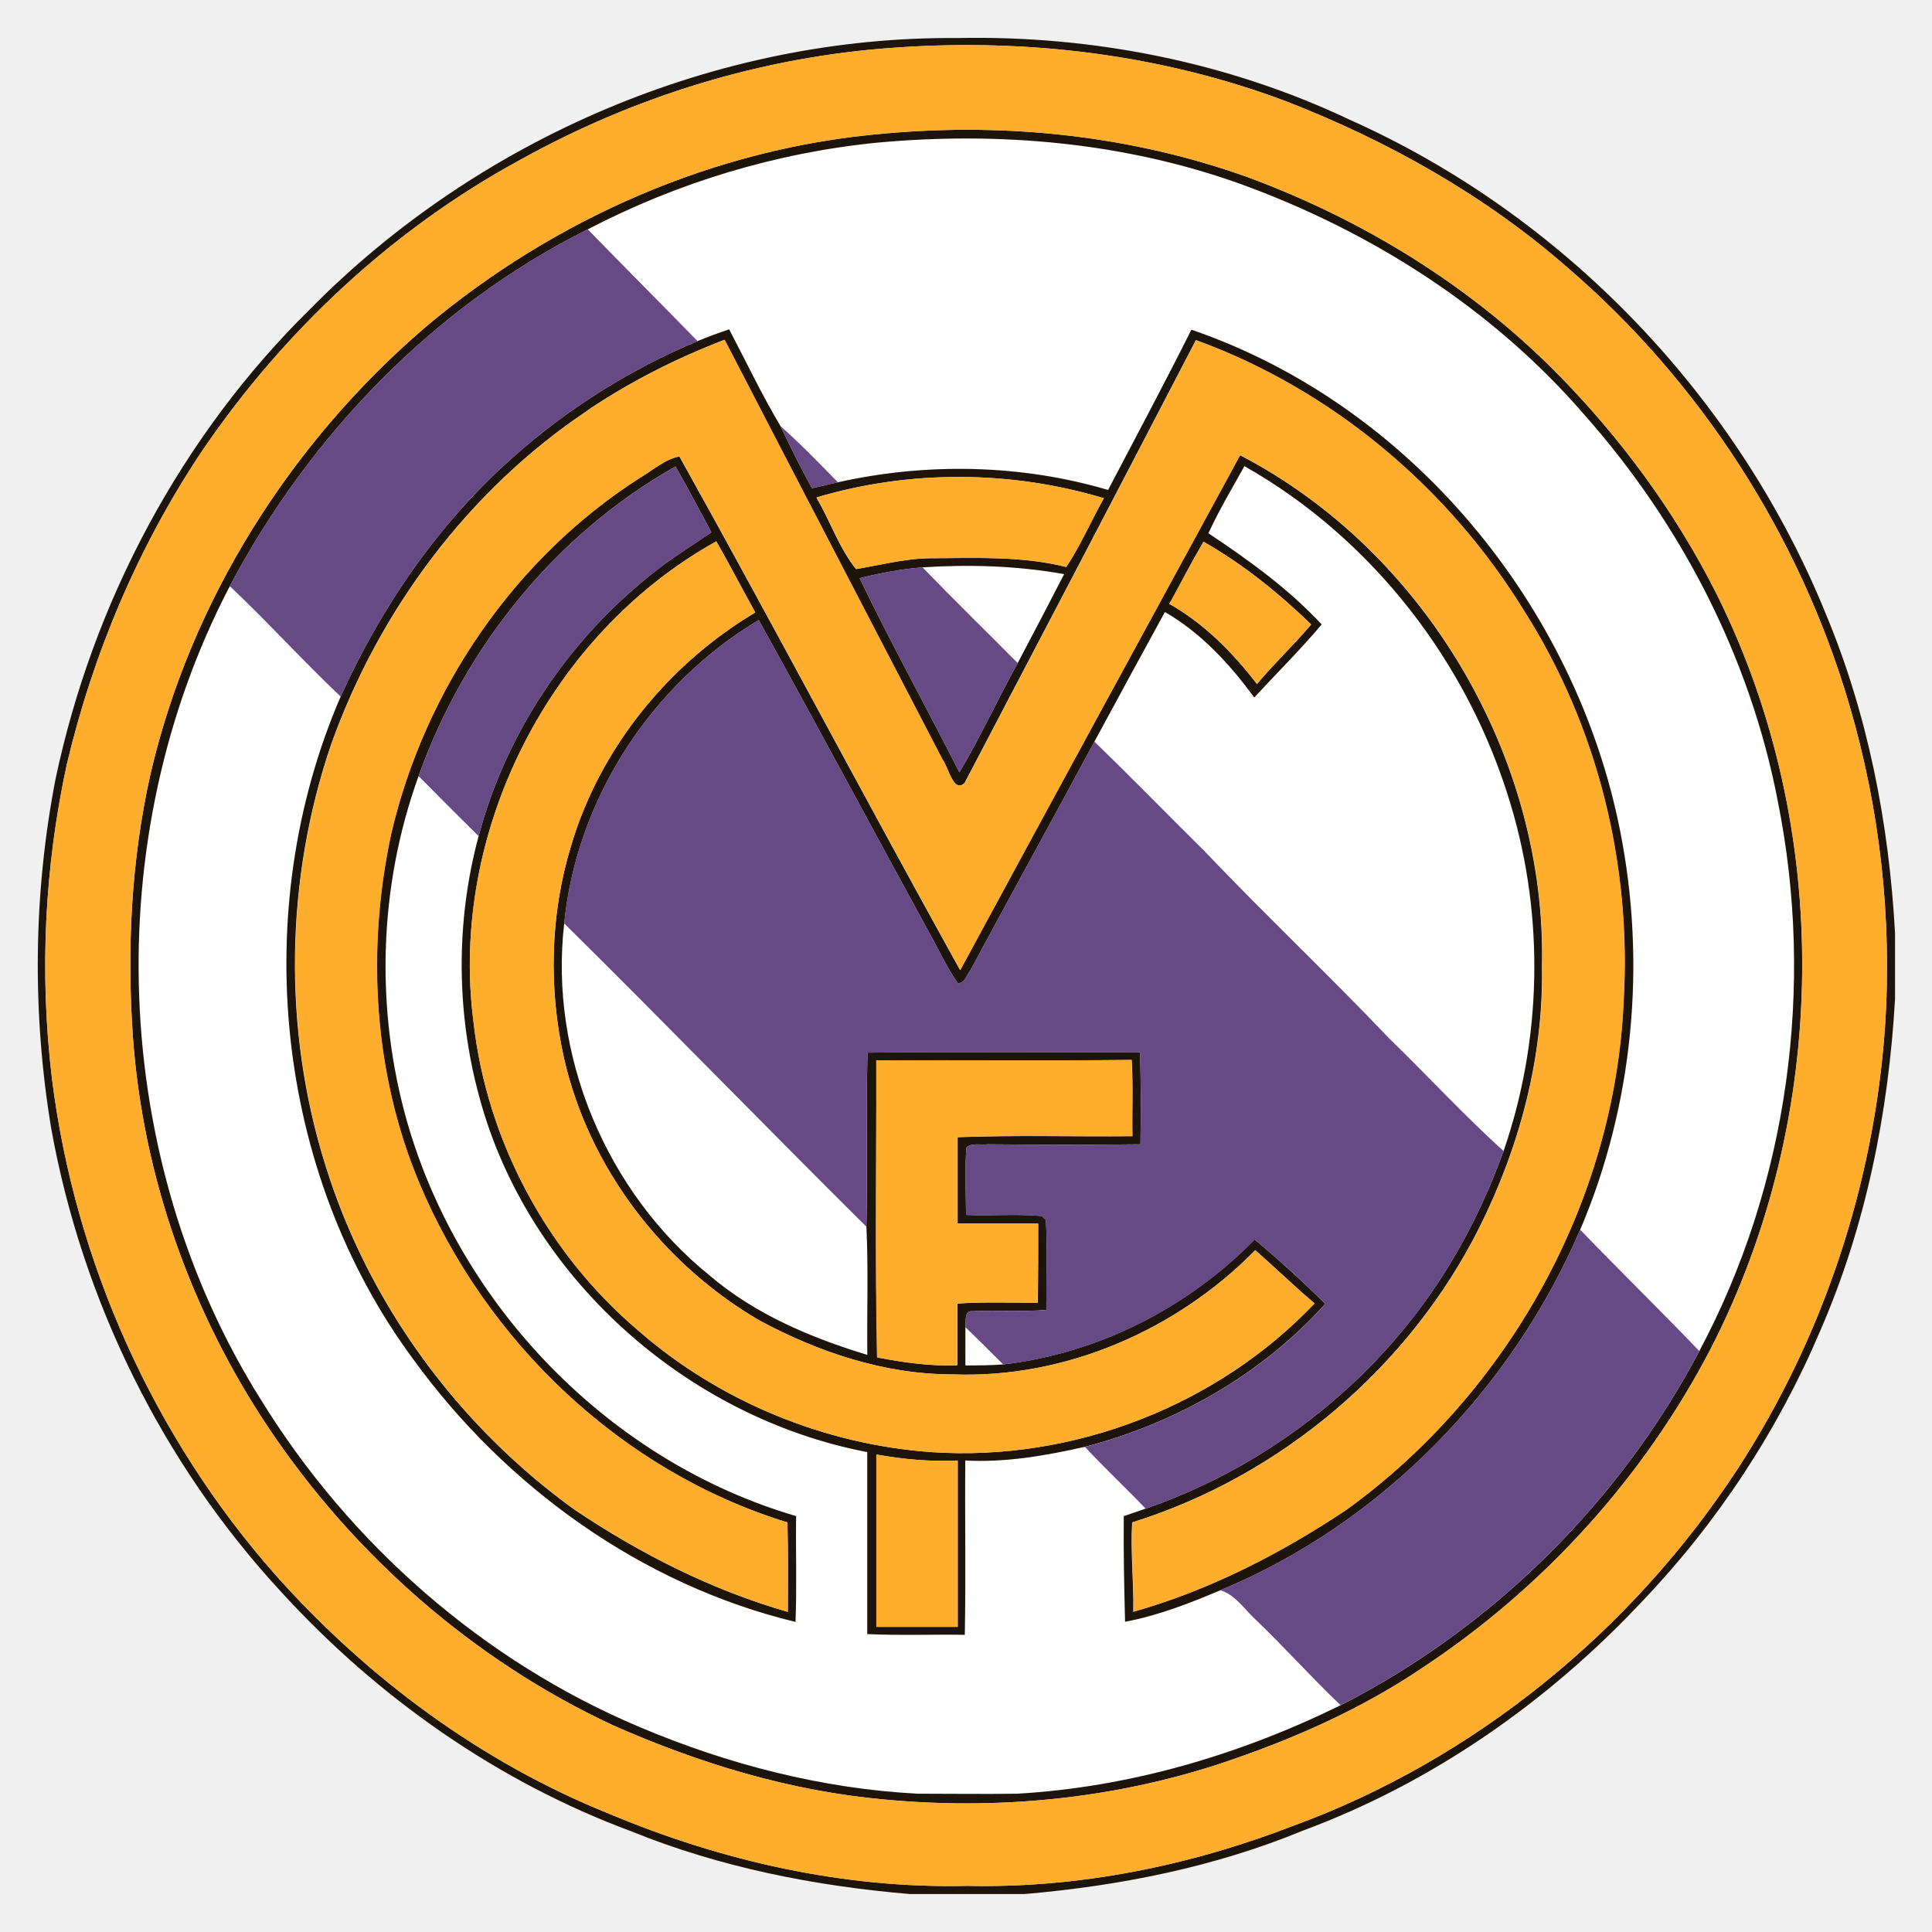
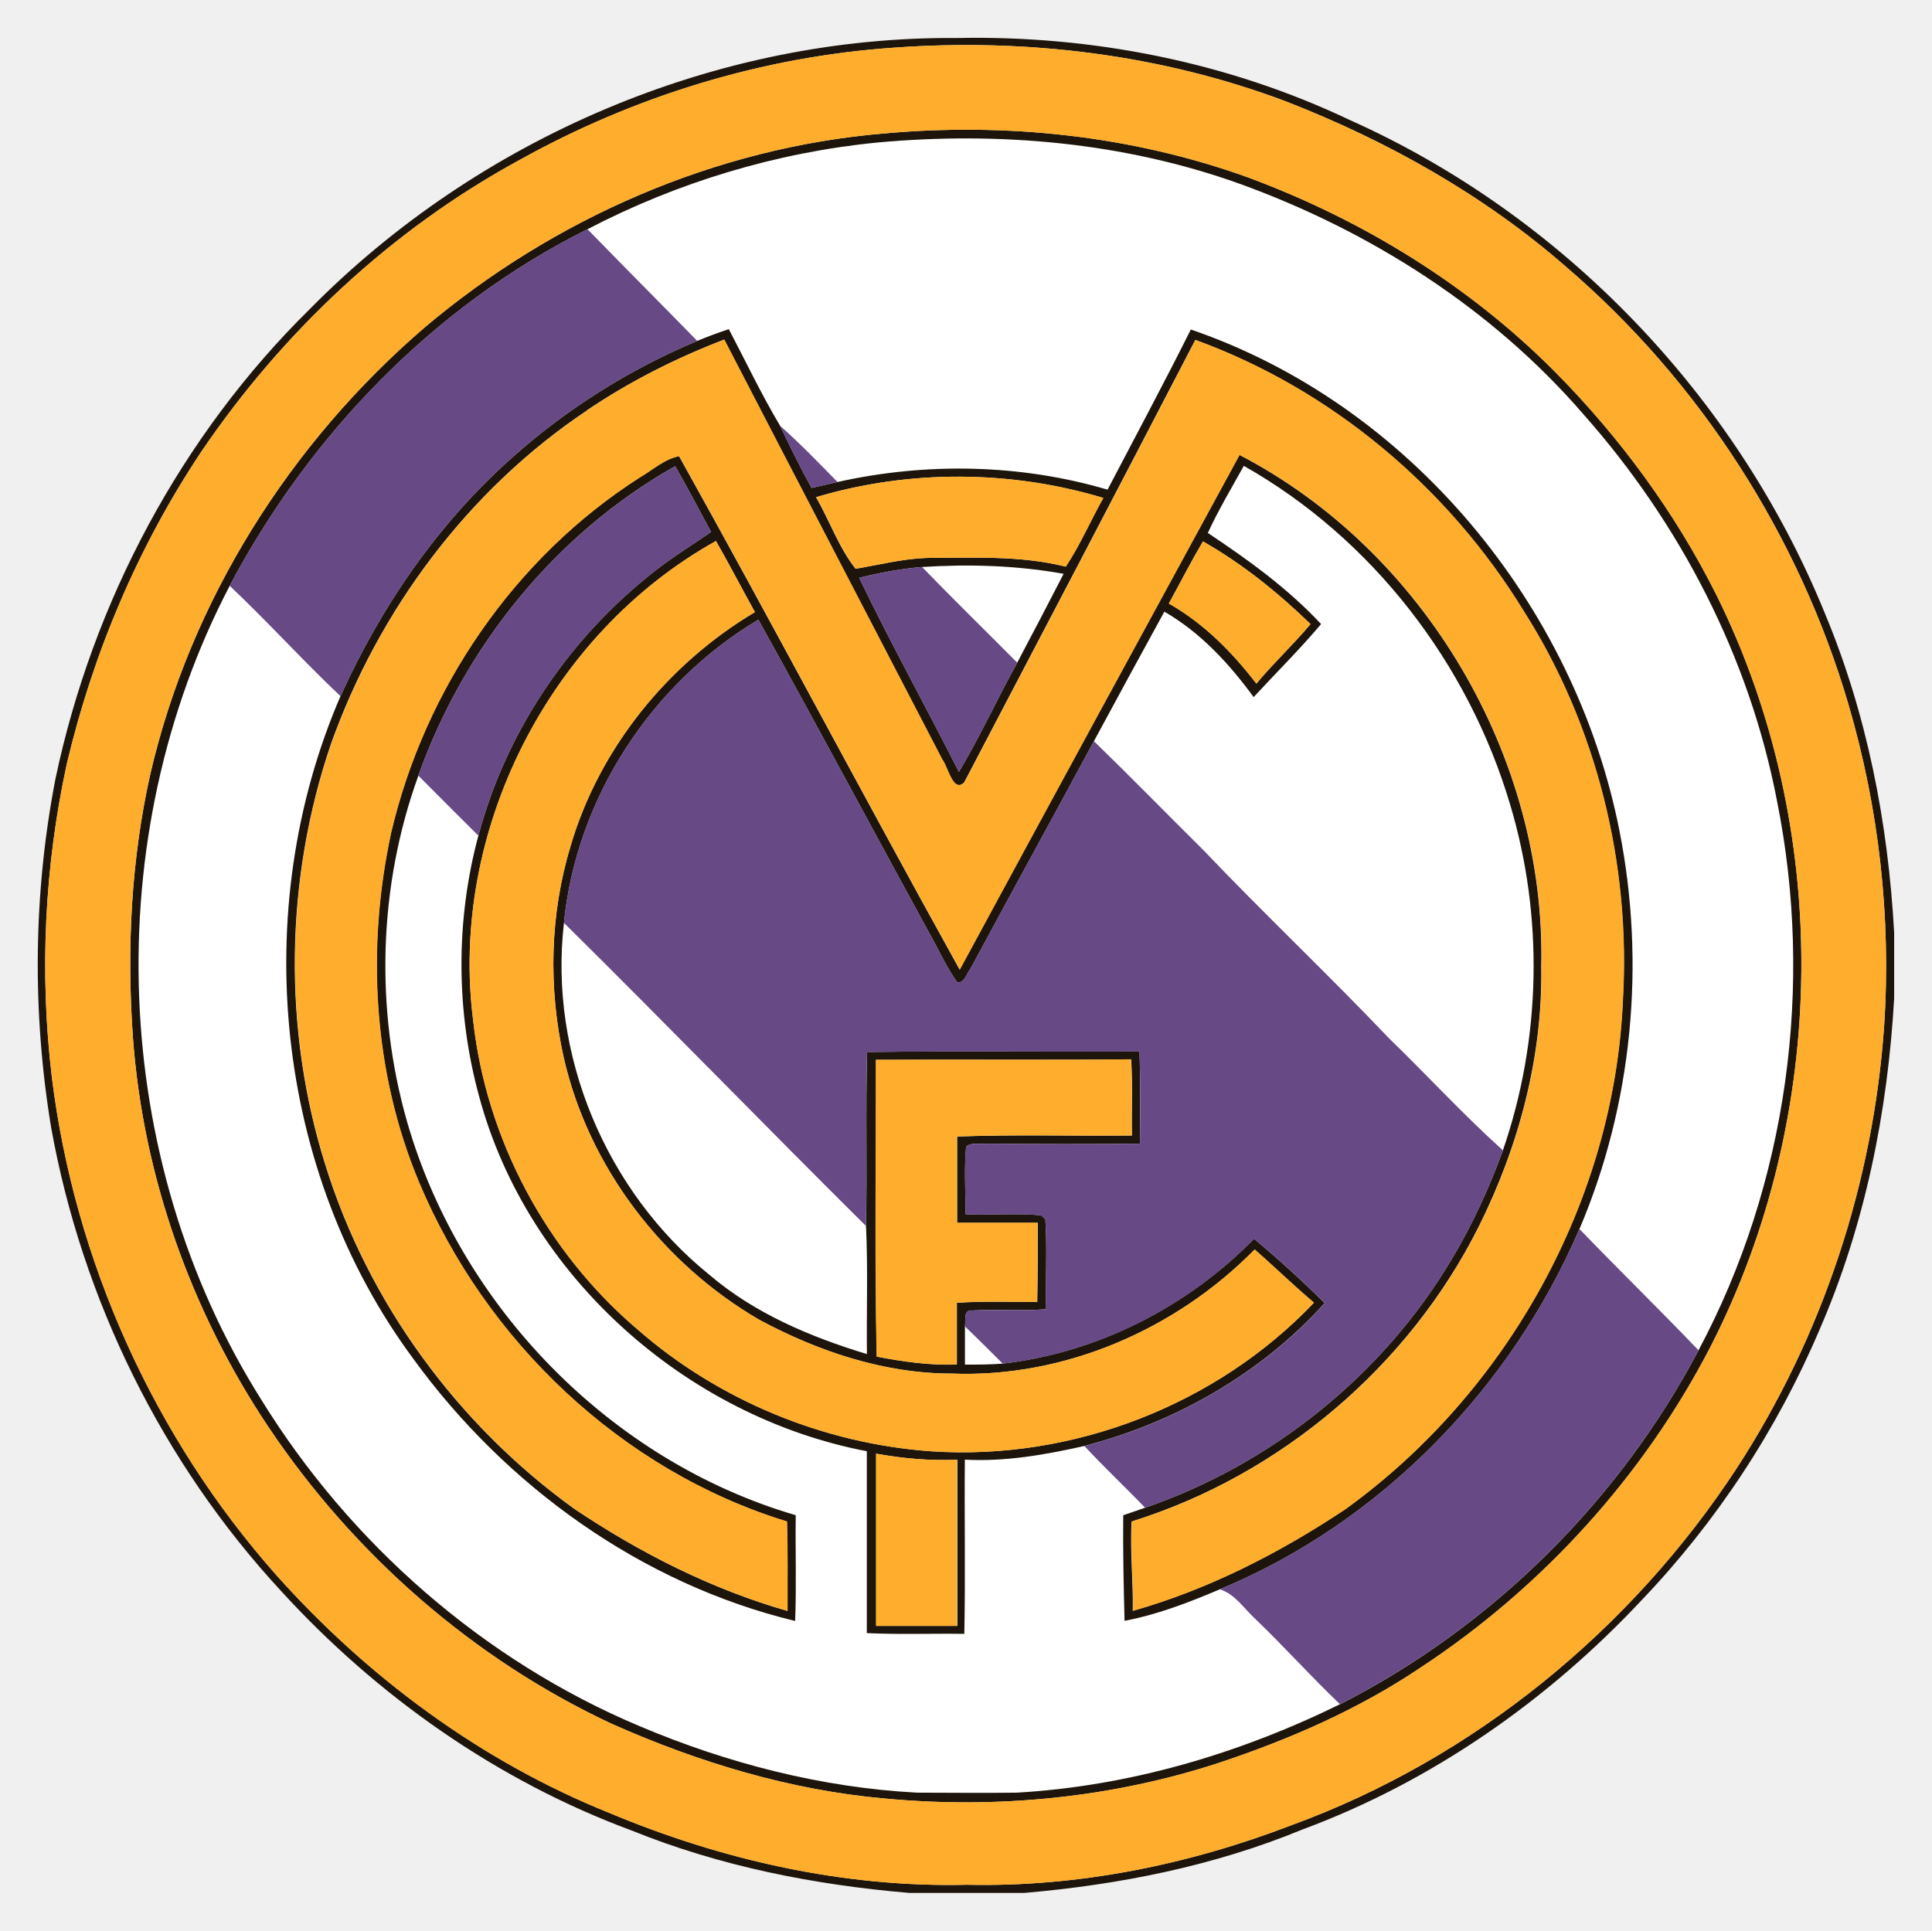
- <svg xmlns="http://www.w3.org/2000/svg" width="800px" height="800px" viewBox="0 0 800 800" version="1.1">
-   <g id="surface1">
-     <path style=" stroke:none;fill-rule:nonzero;fill:rgb(100%,100%,100%);fill-opacity:1;" d="M 363.301 59.062 C 413.793 54.406 465.559 58.938 513.504 76.117 C 567.777 95.758 618.164 127.84 656.051 171.738 C 696.023 216.848 724.703 272.223 736.121 331.566 C 751.57 408.215 740.527 490.332 703.645 559.445 C 687.402 542.496 670.602 526.109 654.32 509.199 C 676.34 457.496 681.789 399.113 670.871 344.09 C 652.461 250.785 583.914 167.523 493.32 136.523 C 482.195 158.816 470.383 180.797 458.84 202.883 C 422.664 192.215 383.691 191.504 346.957 199.707 C 339.191 191.797 331.488 183.781 323.18 176.434 C 315.438 163.453 308.945 149.758 301.93 136.379 C 297.508 137.84 293.145 139.469 288.844 141.242 C 273.73 125.773 258.453 110.473 243.383 94.965 C 280.621 75.555 321.488 63.195 363.301 59.062 Z M 363.301 59.062 " />
-     <path style=" stroke:none;fill-rule:nonzero;fill:rgb(100%,100%,100%);fill-opacity:1;" d="M 500.375 220.812 C 504.758 211.25 510.188 202.215 515.281 193.008 C 568.527 223.148 608.273 274.875 625.617 333.363 C 639.562 379.867 638.453 430.738 622.613 476.617 C 606.141 461.797 591.156 445.41 575.25 430.008 C 550.18 403.645 523.691 378.656 498.602 352.293 C 483.426 337.266 468.504 321.965 453.18 307.082 C 462.844 289.172 472.574 271.262 482.363 253.418 C 497.371 262.078 509.227 274.957 519.352 288.816 C 528.66 278.734 538.43 269.07 547.277 258.57 C 533.523 243.773 517.098 231.957 500.375 220.812 Z M 500.375 220.812 " />
-     <path style=" stroke:none;fill-rule:nonzero;fill:rgb(100%,100%,100%);fill-opacity:1;" d="M 381.98 234.922 C 401.539 233.672 421.285 234.254 440.637 237.742 C 434.289 250.055 427.902 262.328 421.41 274.562 C 408.281 261.328 394.945 248.324 381.98 234.922 Z M 381.98 234.922 " />
-     <path style=" stroke:none;fill-rule:nonzero;fill:rgb(100%,100%,100%);fill-opacity:1;" d="M 95.156 242.707 C 110.855 257.527 125.363 273.582 141.059 288.441 C 102.84 376.883 113.695 485.383 171.285 563.074 C 209.547 615.738 265.777 656.277 329.402 671.617 C 329.984 657.027 329.609 642.418 329.652 627.805 C 252.961 605.367 190.738 541.449 168.676 464.906 C 155.293 418.129 156.734 367.137 173.328 321.359 C 181.574 329.688 189.859 337.977 198.191 346.242 C 188.691 381.453 188.879 419.258 198.523 454.406 C 218.5 528.531 284.105 586.934 359.105 601.297 C 359.312 626.406 359.105 651.516 359.105 676.648 C 372.547 677.297 386.031 676.855 399.496 676.961 C 399.973 652.895 399.496 628.828 399.703 604.781 C 416.422 605.68 432.953 602.777 449.195 599.125 C 457.312 607.891 466.059 616.051 474.324 624.695 C 471.301 625.738 468.293 626.762 465.266 627.805 C 465.059 642.375 465.477 656.945 465.809 671.535 C 479.48 668.969 492.508 663.895 505.262 658.488 C 511.691 660.449 515.383 666.629 520.164 670.93 C 532.082 682.367 543.082 694.684 555.043 706.082 C 513.316 726.559 467.793 740.02 421.246 742.691 C 407.426 742.922 393.609 742.902 379.789 742.691 C 340.254 740.605 301.391 730.566 264.984 715.18 C 200.258 687.984 144.922 639.453 108.098 579.691 C 45.312 479.914 40.637 347.055 95.156 242.707 Z M 95.156 242.707 " />
-     <path style=" stroke:none;fill-rule:nonzero;fill:rgb(100%,100%,100%);fill-opacity:1;" d="M 233.633 382.332 C 275.672 423.871 316.812 466.305 358.77 507.926 C 359.605 525.609 358.98 543.328 359.145 561.031 C 335.703 553.914 312.598 544.184 293.789 528.113 C 251.105 493.586 227.266 437.043 233.633 382.332 Z M 233.633 382.332 " />
-     <path style=" stroke:none;fill-rule:nonzero;fill:rgb(100%,100%,100%);fill-opacity:1;" d="M 399.723 549.527 C 405.027 554.602 410.223 559.82 415.422 564.996 C 410.223 565.434 405.004 565.414 399.809 565.414 C 399.809 560.113 399.598 554.809 399.809 549.527 Z M 399.723 549.527 " />
-     <path style=" stroke:none;fill-rule:nonzero;fill:rgb(11.373%,8.235%,4.314%);fill-opacity:1;" d="M 128.391 128.008 C 198.148 57.207 296.816 14.895 396.445 15.75 C 452.18 14.582 508.496 25.664 558.926 49.605 C 647.43 89.121 719.258 164.059 755.828 253.707 C 773.445 295.727 782.211 341.023 784.695 386.383 L 784.695 413.664 C 782.023 460.648 772.629 507.574 753.801 550.863 C 736.227 592.277 711.117 630.52 680.035 663.039 C 641.125 704.598 593.098 738.164 539.578 757.992 C 502.945 773.105 463.723 780.891 424.375 784.273 L 376.637 784.273 C 337.355 780.953 298.238 773.23 261.605 758.391 C 206.102 737.852 156.297 702.824 116.469 659.219 C 67.23 606.012 34 538.445 21.184 467.141 C 13.293 419.359 13.773 370.121 23 322.57 C 38.445 249.41 74.996 180.527 128.391 128.008 M 370.27 19.758 C 315.832 23.473 262.543 39.879 214.93 66.453 C 162.078 95.238 117.012 137.547 83.301 187.289 C 57.168 226.531 38.527 270.656 27.672 316.496 C 18.426 359.078 16.297 403.164 21.496 446.414 C 30.887 522.395 63.785 595.449 114.613 652.75 C 152.477 695.078 199.441 729.812 252.273 751.062 C 299.031 770.684 349.691 782.121 400.559 780.891 C 446.5 781.934 492.383 772.625 535.172 756.156 C 610.484 728.625 675.652 675.293 719.465 608.328 C 754.973 553.766 776.031 490.039 780.543 425.121 C 783.527 380.266 778.41 334.926 765.742 291.805 C 745.18 221.75 704.102 157.941 648.66 110.453 C 614.66 80.77 574.75 58.395 532.812 42.051 C 481.152 22.555 425.211 15.77 370.27 19.758 Z M 370.27 19.758 " />
-     <path style=" stroke:none;fill-rule:nonzero;fill:rgb(11.373%,8.235%,4.314%);fill-opacity:1;" d="M 366.391 55.285 C 417.027 50.691 468.855 56.184 516.805 73.426 C 564.332 91 608.605 118.156 644.383 154.227 C 671.121 181.277 693.938 212.297 710.992 246.34 C 759.062 343.004 757.746 462.172 708.547 558.129 C 680.848 611.629 639.02 657.633 588.754 690.758 C 562.957 708.168 534.234 720.672 504.801 730.441 C 460.34 744.969 412.895 749.539 366.41 745.156 C 327.336 741.711 289.367 730.168 253.609 714.305 C 196.02 687.461 146.547 643.961 111.23 591.277 C 79.129 543.328 59.191 487.137 55.039 429.504 C 52.492 393.227 54.289 356.488 62.219 320.922 C 78.812 248.992 120.082 183.637 175.918 135.668 C 229.332 90.539 296.484 61.086 366.391 55.285 M 363.301 59.062 C 321.488 63.195 280.621 75.555 243.383 94.965 C 179.758 126.754 128.305 180.086 95.156 242.707 C 40.637 347.055 45.312 479.914 108.098 579.691 C 144.922 639.453 200.258 687.984 265.047 715.223 C 301.453 730.605 340.316 740.648 379.852 742.734 C 393.672 742.734 407.488 742.941 421.309 742.734 C 467.855 740.062 513.379 726.598 555.105 706.121 C 618.145 673.996 670.602 622 703.645 559.484 C 740.527 490.375 751.57 408.258 736.121 331.609 C 724.703 272.223 696.023 216.848 656.051 171.738 C 618.164 127.84 567.777 95.758 513.504 76.117 C 465.559 58.938 413.793 54.406 363.301 59.062 Z M 363.301 59.062 " />
-     <path style=" stroke:none;fill-rule:nonzero;fill:rgb(11.373%,8.235%,4.314%);fill-opacity:1;" d="M 288.844 141.242 C 293.145 139.469 297.508 137.84 301.93 136.379 C 308.945 149.758 315.438 163.453 323.18 176.434 C 327.312 185.117 331.57 193.762 336.227 202.172 C 339.797 201.359 343.367 200.523 346.957 199.707 C 383.691 191.504 422.664 192.215 458.84 202.883 C 470.383 180.797 482.195 158.816 493.32 136.523 C 583.914 167.523 652.461 250.785 670.871 344.09 C 681.789 399.113 676.34 457.496 654.32 509.199 C 625.973 575.246 571.973 630.871 505.324 658.488 C 492.57 663.895 479.543 668.969 465.871 671.535 C 465.496 656.945 465.184 642.375 465.328 627.805 C 468.355 626.762 471.363 625.738 474.391 624.695 C 526.988 606.535 572.973 569.609 601.402 521.703 C 609.941 507.426 616.934 492.25 622.613 476.617 C 638.453 430.738 639.562 379.867 625.617 333.363 C 608.273 274.875 568.527 223.148 515.281 193.008 C 510.188 202.215 504.758 211.25 500.375 220.812 C 517.098 231.957 533.523 243.773 547.277 258.57 C 538.43 269.07 528.66 278.734 519.352 288.816 C 509.227 274.957 497.371 262.078 482.363 253.418 C 472.574 271.262 462.844 289.172 453.18 307.082 C 436.211 338.664 418.863 370.035 401.914 401.617 C 400.352 403.496 399.621 407.172 396.633 407.109 C 392 400.68 388.828 393.375 384.926 386.508 C 361.297 343.277 338.062 299.84 314.184 256.758 C 269.785 283.203 238.77 330.793 233.633 382.332 C 227.266 437.043 251.105 493.586 293.789 528.113 C 312.598 544.184 335.703 553.914 359.145 561.031 C 358.938 543.328 359.605 525.609 358.77 507.926 C 359.293 483.922 358.562 459.875 359.23 435.871 C 396.824 435.391 434.438 435.871 472.051 435.664 C 472.488 448.395 472.344 461.129 472.258 473.84 C 451.137 474.09 430.031 474.051 408.93 473.84 C 406.109 474.238 402.582 473.109 400.227 475.074 C 399.391 484.363 400.016 493.734 400.016 503.062 C 410.453 503.523 420.93 502.562 431.348 503.523 C 431.766 503.941 432.641 504.777 433.059 505.172 C 433.875 517.57 433.059 530.012 433.395 542.41 C 423.207 543.266 412.98 542.41 402.812 542.953 C 398.953 542.535 400.184 547.148 399.746 549.508 C 399.746 554.789 399.746 560.09 399.746 565.395 C 404.941 565.395 410.16 565.395 415.359 564.977 C 454.766 560.383 491.84 541.535 519.539 513.23 C 529.641 521.727 539.43 530.598 548.781 539.906 C 522.441 569.086 487.102 589.273 449.195 599.102 C 432.953 602.758 416.422 605.656 399.703 604.762 C 399.496 628.805 399.973 652.875 399.496 676.941 C 386.031 676.73 372.547 677.273 359.105 676.629 C 359.105 651.496 359.105 626.387 359.105 601.273 C 284.105 586.914 218.5 528.508 198.523 454.387 C 188.879 419.234 188.691 381.434 198.191 346.219 C 210.086 301.238 238.141 261.016 275.465 233.398 C 281.703 228.871 288.238 224.801 294.562 220.414 C 289.699 211.273 284.836 202.152 279.723 193.156 C 230.148 221.125 192.387 267.902 173.328 321.34 C 156.734 367.113 155.293 418.109 168.676 464.887 C 190.738 541.43 252.961 605.344 329.652 627.785 C 329.441 642.395 329.984 657.008 329.402 671.598 C 265.777 656.254 209.547 615.719 171.285 563.055 C 113.695 485.383 102.84 376.883 141.059 288.441 C 157.777 251.414 181.324 217.098 211.738 189.961 C 234.469 169.547 260.684 153.055 288.844 141.242 M 243.191 170.047 C 193.996 202.922 156.922 252.707 137.094 308.273 C 118.055 364.172 117.055 426.188 134.754 482.566 C 152.477 539.656 189.508 590.273 237.953 625.176 C 265.133 643.398 294.648 658.406 326.188 667.445 C 326.188 655.086 326.438 642.73 325.977 630.395 C 257.449 609.375 201.07 555.562 173.539 489.809 C 154.523 444.41 151.621 393.02 161.953 345.137 C 175.898 285.395 213.094 230.977 264.945 197.852 C 270.266 194.762 275.172 190.168 281.309 189 C 320.633 259.555 358.352 331.066 397.555 401.723 C 436.043 330.566 474.766 259.531 513.465 188.48 C 590.152 228.328 640.457 313.949 638.496 400.324 C 639.121 437.711 629.27 474.801 612.633 508.137 C 583.684 565.977 530.559 611.125 468.793 630.395 C 468.062 642.73 469.523 655.066 469.254 667.402 C 500.711 658.488 530.059 643.418 557.215 625.363 C 624.344 576.977 668.617 497.594 672.25 414.688 C 675.59 358.266 661.52 300.777 631.086 253.02 C 599.816 202.027 551.516 161.344 495.18 140.844 C 463.41 202.027 431.453 263.121 399.434 324.156 C 394.758 328.75 392.711 317.707 390.289 314.617 C 360.23 256.633 329.984 198.727 299.988 140.699 C 280.035 148.359 260.809 158.066 243.09 170.047 M 338.043 205.992 C 343.68 215.719 347.5 226.93 354.43 235.652 C 364.176 234.004 373.863 231.52 383.797 231.164 C 403.062 231.164 422.602 230.039 441.473 234.777 C 447.461 225.738 451.719 215.738 457.023 206.305 C 418.594 194.719 376.535 194.512 338.043 205.992 M 196.062 423.16 C 201.57 472.297 226.535 518.906 264.215 550.887 C 297.84 580.297 341.488 598.227 386.012 601.316 C 444.395 605.176 503.988 582.152 544.336 539.719 C 535.926 532.621 528.055 524.918 519.77 517.695 C 487.227 550.801 441.031 570.926 394.379 569.109 C 366.305 569.109 338.941 559.945 314.434 546.754 C 274.359 523.375 243.758 483.422 233.488 437.961 C 227.102 409.238 227.809 378.762 236.367 350.543 C 248.246 310.066 276.652 275.082 312.742 253.605 C 307.316 243.816 302.16 233.879 296.609 224.152 C 227.539 262.578 185.895 344.695 196.062 423.16 M 484.219 250.055 C 498.664 258.258 510.438 270.156 520.477 283.246 C 527.594 274.688 535.777 267.09 542.918 258.57 C 529.41 245.504 514.715 233.629 498.352 224.32 C 493.383 232.75 488.918 241.477 484.219 250.055 M 355.953 239.43 C 369.039 266.547 383.652 292.949 397.262 319.816 C 406.008 305.121 413.125 289.508 421.41 274.562 C 427.902 262.328 434.289 250.055 440.637 237.742 C 421.285 234.254 401.539 233.672 381.98 234.922 C 373.195 235.652 364.512 237.281 355.953 239.43 M 362.926 439.086 C 362.926 480.082 362.383 521.098 363.238 562.094 C 374.195 564.184 385.258 565.809 396.426 565.328 C 396.426 556.812 396.426 548.297 396.426 539.781 C 407.512 539.051 418.613 539.445 429.719 539.469 C 429.93 528.531 429.93 517.594 429.93 506.656 C 418.781 506.656 407.656 506.656 396.531 506.656 C 396.531 494.734 396.531 482.816 396.531 470.898 C 420.641 470 444.812 470.688 468.941 470.48 C 468.73 459.961 469.273 449.441 468.629 438.918 C 433.434 439.254 398.223 438.918 363.027 439.129 M 363.027 602.316 C 363.027 626.094 363.027 649.891 363.027 673.664 C 374.215 673.664 385.406 673.664 396.613 673.664 C 396.613 650.703 396.613 627.742 396.613 604.781 C 385.344 605.305 374.133 604.301 363.051 602.297 Z M 363.027 602.316 " />
-     <path style=" stroke:none;fill-rule:nonzero;fill:rgb(100%,67.843%,17.255%);fill-opacity:1;" d="M 370.27 19.758 C 425.211 15.77 481.152 22.555 532.812 42.051 C 574.75 58.395 614.66 80.77 648.66 110.453 C 704.102 157.941 745.18 221.75 765.742 291.805 C 778.41 334.926 783.527 380.266 780.543 425.121 C 776.031 490.039 754.973 553.766 719.465 608.328 C 675.652 675.293 610.484 728.625 535.172 756.156 C 492.383 772.625 446.5 781.934 400.559 780.891 C 349.691 782.121 299.031 770.684 252.273 751.062 C 199.441 729.812 152.477 695.078 114.613 652.75 C 63.785 595.449 30.887 522.395 21.496 446.414 C 16.297 403.164 18.426 359.078 27.672 316.496 C 38.527 270.656 57.168 226.531 83.301 187.289 C 117.012 137.547 162.078 95.238 214.93 66.453 C 262.543 39.879 315.832 23.473 370.27 19.758 M 366.391 55.285 C 296.484 61.086 229.332 90.539 175.918 135.668 C 120.082 183.637 78.812 248.992 62.219 320.922 C 54.289 356.488 52.492 393.227 55.039 429.504 C 59.191 487.137 79.129 543.328 111.23 591.277 C 146.547 643.961 196.02 687.461 253.609 714.305 C 289.367 730.168 327.336 741.711 366.41 745.156 C 412.895 749.539 460.34 744.945 504.801 730.441 C 534.234 720.672 562.957 708.168 588.754 690.758 C 639.02 657.633 680.848 611.629 708.547 558.129 C 757.746 462.172 759.062 343.004 710.992 246.34 C 693.938 212.297 671.121 181.277 644.383 154.227 C 608.605 118.156 564.332 91 516.805 73.426 C 468.855 56.184 417.027 50.691 366.391 55.285 Z M 366.391 55.285 " />
-     <path style=" stroke:none;fill-rule:nonzero;fill:rgb(100%,67.843%,17.255%);fill-opacity:1;" d="M 243.191 170.047 C 260.914 158.066 280.141 148.359 300.094 140.699 C 330.09 198.727 360.336 256.633 390.395 314.617 C 392.816 317.707 394.859 328.75 399.535 324.156 C 431.555 263.121 463.512 202.027 495.281 140.844 C 551.621 161.344 599.922 202.027 631.191 253.02 C 661.625 300.777 675.691 358.266 672.352 414.688 C 668.723 497.594 624.449 576.977 557.32 625.363 C 530.164 643.418 500.816 658.488 469.359 667.402 C 469.629 655.066 468.168 642.73 468.898 630.395 C 530.664 611.125 583.785 565.977 612.738 508.137 C 629.375 474.801 639.227 437.711 638.602 400.324 C 640.562 313.949 590.258 228.328 513.57 188.48 C 474.867 259.531 436.148 330.566 397.656 401.723 C 358.457 331.066 320.738 259.555 281.414 189 C 275.277 190.168 270.371 194.762 265.047 197.852 C 213.199 230.977 176 285.395 162.059 345.137 C 151.727 393.02 154.625 444.41 173.641 489.809 C 201.176 555.562 257.555 609.375 326.082 630.395 C 326.438 642.73 326.289 655.086 326.289 667.445 C 294.75 658.406 265.234 643.398 238.059 625.176 C 189.609 590.273 152.582 539.656 134.859 482.566 C 117.16 426.188 118.16 364.172 137.199 308.273 C 157.027 252.707 194.098 202.922 243.297 170.047 Z M 243.191 170.047 " />
-     <path style=" stroke:none;fill-rule:nonzero;fill:rgb(100%,67.843%,17.255%);fill-opacity:1;" d="M 338.148 205.992 C 376.637 194.512 418.699 194.719 457.125 206.305 C 451.824 215.738 447.566 225.738 441.574 234.777 C 422.707 230.039 403.168 231.125 383.902 231.164 C 373.965 231.52 364.281 234.004 354.531 235.652 C 347.602 226.93 343.781 215.719 338.148 205.992 Z M 338.148 205.992 " />
-     <path style=" stroke:none;fill-rule:nonzero;fill:rgb(100%,67.843%,17.255%);fill-opacity:1;" d="M 196.062 423.16 C 185.895 344.695 227.539 262.578 296.609 224.152 C 302.16 233.879 307.316 243.816 312.742 253.605 C 276.652 275.082 248.246 310.066 236.367 350.543 C 227.809 378.762 227.102 409.238 233.488 437.961 C 243.758 483.422 274.359 523.375 314.434 546.754 C 338.941 559.945 366.305 569.109 394.379 569.109 C 441.031 570.926 487.227 550.801 519.77 517.695 C 528.055 524.918 535.926 532.621 544.336 539.719 C 503.988 582.152 444.395 605.176 386.012 601.316 C 341.488 598.227 297.84 580.297 264.215 550.887 C 226.535 518.906 201.57 472.297 196.062 423.16 Z M 196.062 423.16 " />
-     <path style=" stroke:none;fill-rule:nonzero;fill:rgb(100%,67.843%,17.255%);fill-opacity:1;" d="M 484.219 250.055 C 488.918 241.477 493.383 232.75 498.352 224.32 C 514.715 233.629 529.41 245.504 542.918 258.57 C 535.777 267.09 527.594 274.688 520.477 283.246 C 510.438 270.156 498.664 258.258 484.219 250.055 Z M 484.219 250.055 " />
-     <path style=" stroke:none;fill-rule:nonzero;fill:rgb(100%,67.843%,17.255%);fill-opacity:1;" d="M 362.926 439.086 C 398.117 438.879 433.332 439.297 468.523 438.879 C 469.172 449.398 468.73 459.918 468.836 470.438 C 444.707 470.73 420.535 469.957 396.426 470.855 C 396.426 482.773 396.426 494.695 396.426 506.613 C 407.551 506.613 418.676 506.613 429.824 506.613 C 429.824 517.551 429.824 528.488 429.613 539.426 C 418.512 539.426 407.406 539.008 396.32 539.738 C 396.32 548.254 396.32 556.773 396.32 565.289 C 385.152 565.77 374.09 564.141 363.133 562.055 C 362.277 521.059 362.902 480.039 362.82 439.047 Z M 362.926 439.086 " />
-     <path style=" stroke:none;fill-rule:nonzero;fill:rgb(100%,67.843%,17.255%);fill-opacity:1;" d="M 362.883 602.277 C 373.965 604.281 385.176 605.281 396.445 604.762 C 396.445 627.723 396.445 650.684 396.445 673.645 C 385.238 673.645 374.051 673.645 362.859 673.645 C 362.859 649.867 362.859 626.07 362.859 602.297 Z M 362.883 602.277 " />
-     <path style=" stroke:none;fill-rule:nonzero;fill:rgb(40.392%,28.627%,52.549%);fill-opacity:1;" d="M 95.156 242.707 C 128.305 180.086 179.758 126.754 243.383 94.965 C 258.453 110.473 273.73 125.773 288.844 141.242 C 260.684 153.055 234.469 169.547 211.738 189.961 C 181.324 217.098 157.777 251.414 141.059 288.441 C 125.363 273.582 110.855 257.527 95.156 242.707 Z M 95.156 242.707 " />
-     <path style=" stroke:none;fill-rule:nonzero;fill:rgb(40.392%,28.627%,52.549%);fill-opacity:1;" d="M 323.18 176.434 C 331.488 183.781 339.191 191.797 346.957 199.707 C 343.367 200.523 339.797 201.359 336.227 202.172 C 331.57 193.762 327.312 185.117 323.18 176.434 Z M 323.18 176.434 " />
-     <path style=" stroke:none;fill-rule:nonzero;fill:rgb(40.392%,28.627%,52.549%);fill-opacity:1;" d="M 173.328 321.359 C 192.387 267.922 230.148 221.145 279.723 193.176 C 284.836 202.172 289.699 211.293 294.562 220.438 C 288.238 224.82 281.703 228.891 275.465 233.418 C 238.141 261.035 210.086 301.258 198.191 346.242 C 189.859 337.977 181.574 329.688 173.328 321.359 Z M 173.328 321.359 " />
-     <path style=" stroke:none;fill-rule:nonzero;fill:rgb(40.392%,28.627%,52.549%);fill-opacity:1;" d="M 355.953 239.43 C 364.512 237.281 373.195 235.652 381.98 234.922 C 394.945 248.324 408.281 261.328 421.41 274.562 C 413.125 289.508 406.008 305.121 397.262 319.816 C 383.652 292.949 369.039 266.547 355.953 239.43 Z M 355.953 239.43 " />
-     <path style=" stroke:none;fill-rule:nonzero;fill:rgb(40.392%,28.627%,52.549%);fill-opacity:1;" d="M 314.184 256.758 C 338.062 299.84 361.297 343.277 384.926 386.508 C 388.828 393.375 392 400.68 396.633 407.109 C 399.621 407.109 400.352 403.496 401.914 401.617 C 418.863 370.035 436.211 338.664 453.18 307.082 C 468.504 321.965 483.426 337.266 498.602 352.293 C 523.691 378.656 550.18 403.645 575.25 430.008 C 591.156 445.41 606.141 461.797 622.613 476.617 C 616.934 492.25 609.941 507.426 601.402 521.703 C 572.973 569.609 526.988 606.535 474.391 624.695 C 466.121 616.051 457.375 607.891 449.258 599.125 C 487.164 589.293 522.504 569.109 548.844 539.926 C 539.492 530.617 529.703 521.746 519.602 513.25 C 491.902 541.555 454.832 560.402 415.422 564.996 C 410.223 559.82 405.027 554.602 399.723 549.527 C 400.164 547.172 398.93 542.559 402.793 542.973 C 412.957 542.453 423.188 543.289 433.371 542.434 C 432.977 530.031 433.852 517.594 433.039 505.191 C 432.621 504.797 431.742 503.961 431.328 503.543 C 420.91 502.586 410.434 503.543 399.996 503.086 C 399.996 493.754 399.348 484.383 400.203 475.094 C 402.562 473.133 406.09 474.258 408.91 473.863 C 430.012 474.07 451.113 474.09 472.238 473.863 C 472.449 461.148 472.512 448.418 472.031 435.684 C 434.414 435.895 396.801 435.414 359.207 435.895 C 358.539 459.898 359.207 483.945 358.75 507.949 C 316.793 466.328 275.652 423.891 233.613 382.352 C 238.746 330.816 269.766 283.223 314.164 256.777 Z M 314.184 256.758 " />
-     <path style=" stroke:none;fill-rule:nonzero;fill:rgb(40.392%,28.627%,52.549%);fill-opacity:1;" d="M 505.324 658.488 C 571.973 630.871 625.973 575.246 654.32 509.199 C 670.602 526.109 687.402 542.496 703.645 559.445 C 670.602 621.961 618.145 673.957 555.105 706.082 C 543.145 694.684 532.145 682.367 520.227 670.93 C 515.445 666.629 511.754 660.449 505.324 658.488 Z M 505.324 658.488 " />
+ <svg xmlns="http://www.w3.org/2000/svg" id="svg5755" version="1.1" viewBox="0 0 135.27 135.19" height="510.95" width="511.24">
+   <defs id="defs5749" />
+   <g transform="translate(-30.642,-55.534)" id="layer1">
+     <g transform="matrix(0.35278,0,0,0.35278,33.086,57.905)" id="g5861">
+       <g id="#ffffffff">
+         <path style="opacity:1;fill:#ffffff" d="m 167.12,21.57 c 24.19,-2.23 48.99,-0.06 71.96,8.17 26,9.41 50.14,24.78 68.29,45.81 19.15,21.61 32.89,48.14 38.36,76.57 7.4,36.72 2.11,76.06 -15.56,109.17 -7.78,-8.12 -15.83,-15.97 -23.63,-24.07 10.55,-24.77 13.16,-52.74 7.93,-79.1 -8.82,-44.7 -41.66,-84.59 -85.06,-99.44 -5.33,10.68 -10.99,21.21 -16.52,31.79 -17.33,-5.11 -36,-5.45 -53.6,-1.52 -3.72,-3.79 -7.41,-7.63 -11.39,-11.15 -3.71,-6.22 -6.82,-12.78 -10.18,-19.19 -2.12,0.7 -4.21,1.48 -6.27,2.33 -7.24,-7.41 -14.56,-14.74 -21.78,-22.17 17.84,-9.3 37.42,-15.22 57.45,-17.2 z" id="path5779" />
+         <path style="opacity:1;fill:#ffffff" d="m 232.79,99.06 c 2.1,-4.58 4.7,-8.91 7.14,-13.32 25.51,14.44 44.55,39.22 52.86,67.24 6.68,22.28 6.15,46.65 -1.44,68.63 -7.89,-7.1 -15.07,-14.95 -22.69,-22.33 -12.01,-12.63 -24.7,-24.6 -36.72,-37.23 -7.27,-7.2 -14.42,-14.53 -21.76,-21.66 4.63,-8.58 9.29,-17.16 13.98,-25.71 7.19,4.15 12.87,10.32 17.72,16.96 4.46,-4.83 9.14,-9.46 13.38,-14.49 -6.59,-7.09 -14.46,-12.75 -22.47,-18.09 z" id="path5781" />
+         <path style="opacity:1;fill:#ffffff" d="m 176.07,105.82 c 9.37,-0.6 18.83,-0.32 28.1,1.35 -3.04,5.9 -6.1,11.78 -9.21,17.64 -6.29,-6.34 -12.68,-12.57 -18.89,-18.99 z" id="path5783" />
+         <path style="opacity:1;fill:#ffffff" d="m 38.66,109.55 c 7.52,7.1 14.47,14.79 21.99,21.91 -18.31,42.37 -13.11,94.35 14.48,131.57 18.33,25.23 45.27,44.65 75.75,52 0.28,-6.99 0.1,-13.99 0.12,-20.99 C 114.26,283.29 84.45,252.67 73.88,216 c -6.41,-22.41 -5.72,-46.84 2.23,-68.77 3.95,3.99 7.92,7.96 11.91,11.92 -4.55,16.87 -4.46,34.98 0.16,51.82 9.57,35.51 41,63.49 76.93,70.37 0.1,12.03 0,24.06 0,36.1 6.44,0.31 12.9,0.1 19.35,0.15 0.23,-11.53 0,-23.06 0.1,-34.58 8.01,0.43 15.93,-0.96 23.71,-2.71 3.89,4.2 8.08,8.11 12.04,12.25 -1.45,0.5 -2.89,0.99 -4.34,1.49 -0.1,6.98 0.1,13.96 0.26,20.95 6.55,-1.23 12.79,-3.66 18.9,-6.25 3.08,0.94 4.85,3.9 7.14,5.96 5.71,5.48 10.98,11.38 16.71,16.84 -19.99,9.81 -41.8,16.26 -64.1,17.54 -6.62,0.11 -13.24,0.1 -19.86,0 -18.94,-1 -37.56,-5.81 -55,-13.18 C 89.01,322.87 62.5,299.62 44.86,270.99 14.78,223.19 12.54,159.54 38.66,109.55 Z" id="path5785" />
+         <path style="opacity:1;fill:#ffffff" d="m 105,176.44 c 20.14,19.9 39.85,40.23 59.95,60.17 0.4,8.47 0.1,16.96 0.18,25.44 -11.23,-3.41 -22.3,-8.07 -31.31,-15.77 C 113.37,229.74 101.95,202.65 105,176.44 Z" id="path5787" />
+         <path style="opacity:1;fill:#ffffff" d="m 184.57,256.54 c 2.54,2.43 5.03,4.93 7.52,7.41 -2.49,0.21 -4.99,0.2 -7.48,0.2 0,-2.54 -0.1,-5.08 0,-7.61 z" id="path5789" />
+       </g>
+       <g id="#1d150bff">
+         <path style="opacity:1;fill:#1d150b" d="M 54.58,54.6 C 88,20.68 135.27,0.41 183,0.82 c 26.7,-0.56 53.68,4.75 77.84,16.22 42.4,18.93 76.81,54.83 94.33,97.78 8.44,20.13 12.64,41.83 13.83,63.56 v 13.07 c -1.28,22.51 -5.78,44.99 -14.8,65.73 -8.42,19.84 -20.45,38.16 -35.34,53.74 -18.64,19.91 -41.65,35.99 -67.29,45.49 -17.55,7.24 -36.34,10.97 -55.19,12.59 H 173.51 C 154.69,367.41 135.95,363.71 118.4,356.6 91.81,346.76 67.95,329.98 48.87,309.09 25.28,283.6 9.36,251.23 3.22,217.07 -0.56,194.18 -0.33,170.59 4.09,147.81 11.49,112.76 29,79.76 54.58,54.6 M 170.46,2.74 C 144.38,4.52 118.85,12.38 96.04,25.11 70.72,38.9 49.13,59.17 32.98,83 20.46,101.8 11.53,122.94 6.33,144.9 1.9,165.3 0.88,186.42 3.37,207.14 c 4.5,36.4 20.26,71.4 44.61,98.85 18.14,20.28 40.64,36.92 65.95,47.1 22.4,9.4 46.67,14.88 71.04,14.29 22.01,0.5 43.99,-3.96 64.49,-11.85 36.08,-13.19 67.3,-38.74 88.29,-70.82 17.01,-26.14 27.1,-56.67 29.26,-87.77 1.43,-21.49 -1.02,-43.21 -7.09,-63.87 C 350.07,99.51 330.39,68.94 303.83,46.19 287.54,31.97 268.42,21.25 248.33,13.42 223.58,4.08 196.78,0.83 170.46,2.74 Z" id="path5792" />
+         <path style="opacity:1;fill:#1d150b" d="m 168.6,19.76 c 24.26,-2.2 49.09,0.43 72.06,8.69 22.77,8.42 43.98,21.43 61.12,38.71 12.81,12.96 23.74,27.82 31.91,44.13 23.03,46.31 22.4,103.4 -1.17,149.37 -13.27,25.63 -33.31,47.67 -57.39,63.54 -12.36,8.34 -26.12,14.33 -40.22,19.01 -21.3,6.96 -44.03,9.15 -66.3,7.05 -18.72,-1.65 -36.91,-7.18 -54.04,-14.78 C 86.98,322.62 63.28,301.78 46.36,276.54 30.98,253.57 21.43,226.65 19.44,199.04 18.22,181.66 19.08,164.06 22.88,147.02 30.83,112.56 50.6,81.25 77.35,58.27 102.94,36.65 135.11,22.54 168.6,19.76 m -1.48,1.81 c -20.03,1.98 -39.61,7.9 -57.45,17.2 C 79.19,54 54.54,79.55 38.66,109.55 c -26.12,49.99 -23.88,113.64 6.2,161.44 17.64,28.63 44.15,51.88 75.19,64.93 17.44,7.37 36.06,12.18 55,13.18 6.62,0 13.24,0.1 19.86,0 22.3,-1.28 44.11,-7.73 64.1,-17.54 30.2,-15.39 55.33,-40.3 71.16,-70.25 17.67,-33.11 22.96,-72.45 15.56,-109.17 C 340.26,123.69 326.52,97.16 307.37,75.55 289.22,54.52 265.08,39.15 239.08,29.74 216.11,21.51 191.31,19.34 167.12,21.57 Z" id="path5794" />
+         <path style="opacity:1;fill:#1d150b" d="m 131.45,60.94 c 2.06,-0.85 4.15,-1.63 6.27,-2.33 3.36,6.41 6.47,12.97 10.18,19.19 1.98,4.16 4.02,8.3 6.25,12.33 1.71,-0.39 3.42,-0.79 5.14,-1.18 17.6,-3.93 36.27,-3.59 53.6,1.52 5.53,-10.58 11.19,-21.11 16.52,-31.79 43.4,14.85 76.24,54.74 85.06,99.44 5.23,26.36 2.62,54.33 -7.93,79.1 -13.58,31.64 -39.45,58.29 -71.38,71.52 -6.11,2.59 -12.35,5.02 -18.9,6.25 -0.18,-6.99 -0.33,-13.97 -0.26,-20.95 1.45,-0.5 2.89,-0.99 4.34,-1.49 25.2,-8.7 47.23,-26.39 60.85,-49.34 4.09,-6.84 7.44,-14.11 10.16,-21.6 7.59,-21.98 8.12,-46.35 1.44,-68.63 -8.31,-28.02 -27.35,-52.8 -52.86,-67.24 -2.44,4.41 -5.04,8.74 -7.14,13.32 8.01,5.34 15.88,11 22.47,18.09 -4.24,5.03 -8.92,9.66 -13.38,14.49 -4.85,-6.64 -10.53,-12.81 -17.72,-16.96 -4.69,8.55 -9.35,17.13 -13.98,25.71 -8.13,15.13 -16.44,30.16 -24.56,45.29 -0.75,0.9 -1.1,2.66 -2.53,2.63 -2.22,-3.08 -3.74,-6.58 -5.61,-9.87 -11.32,-20.71 -22.45,-41.52 -33.89,-62.16 -21.27,12.67 -36.13,35.47 -38.59,60.16 -3.05,26.21 8.37,53.3 28.82,69.84 9.01,7.7 20.08,12.36 31.31,15.77 -0.1,-8.48 0.22,-16.97 -0.18,-25.44 0.25,-11.5 -0.1,-23.02 0.22,-34.52 18.01,-0.23 36.03,0 54.05,-0.1 0.21,6.1 0.14,12.2 0.1,18.29 -10.12,0.12 -20.23,0.1 -30.34,0 -1.35,0.19 -3.04,-0.35 -4.17,0.59 -0.4,4.45 -0.1,8.94 -0.1,13.41 5,0.22 10.02,-0.24 15.01,0.22 0.2,0.2 0.62,0.6 0.82,0.79 0.39,5.94 0,11.9 0.16,17.84 -4.88,0.41 -9.78,0 -14.65,0.26 -1.85,-0.2 -1.26,2.01 -1.47,3.14 0,2.53 0,5.07 0,7.61 2.49,0 4.99,0 7.48,-0.2 18.88,-2.2 36.64,-11.23 49.91,-24.79 4.84,4.07 9.53,8.32 14.01,12.78 -12.62,13.98 -29.55,23.65 -47.71,28.36 -7.78,1.75 -15.7,3.14 -23.71,2.71 -0.1,11.52 0.13,23.05 -0.1,34.58 -6.45,-0.1 -12.91,0.16 -19.35,-0.15 0,-12.04 0,-24.07 0,-36.1 -35.93,-6.88 -67.36,-34.86 -76.93,-70.37 -4.62,-16.84 -4.71,-34.95 -0.16,-51.82 5.7,-21.55 19.14,-40.82 37.02,-54.05 2.99,-2.17 6.12,-4.12 9.15,-6.22 -2.33,-4.38 -4.66,-8.75 -7.11,-13.06 -23.75,13.4 -41.84,35.81 -50.97,61.41 -7.95,21.93 -8.64,46.36 -2.23,68.77 10.57,36.67 40.38,67.29 77.12,78.04 -0.1,7 0.16,14 -0.12,20.99 -30.48,-7.35 -57.42,-26.77 -75.75,-52 C 47.54,225.81 42.34,173.83 60.65,131.46 68.66,113.72 79.94,97.28 94.51,84.28 105.4,74.5 117.96,66.6 131.45,60.94 m -21.87,13.8 c -23.57,15.75 -41.33,39.6 -50.83,66.22 -9.12,26.78 -9.6,56.49 -1.12,83.5 8.49,27.35 26.23,51.6 49.44,68.32 13.02,8.73 27.16,15.92 42.27,20.25 0,-5.92 0.12,-11.84 -0.1,-17.75 C 116.41,285.21 89.4,259.43 76.21,227.93 67.1,206.18 65.71,181.56 70.66,158.62 77.34,130 95.16,103.93 120,88.06 c 2.55,-1.48 4.9,-3.68 7.84,-4.24 18.84,33.8 36.91,68.06 55.69,101.91 18.44,-34.09 36.99,-68.12 55.53,-102.16 36.74,19.09 60.84,60.11 59.9,101.49 0.3,17.91 -4.42,35.68 -12.39,51.65 -13.87,27.71 -39.32,49.34 -68.91,58.57 -0.35,5.91 0.35,11.82 0.22,17.73 15.07,-4.27 29.13,-11.49 42.14,-20.14 32.16,-23.18 53.37,-61.21 55.11,-100.93 1.6,-27.03 -5.14,-54.57 -19.72,-77.45 -14.98,-24.43 -38.12,-43.92 -65.11,-53.74 -15.22,29.31 -30.53,58.58 -45.87,87.82 -2.24,2.2 -3.22,-3.09 -4.38,-4.57 -14.4,-27.78 -28.89,-55.52 -43.26,-83.32 -9.56,3.67 -18.77,8.32 -27.26,14.06 m 45.49,17.22 c 2.7,4.66 4.53,10.03 7.85,14.21 4.67,-0.79 9.31,-1.98 14.07,-2.15 9.23,0 18.59,-0.54 27.63,1.73 2.87,-4.33 4.91,-9.12 7.45,-13.64 -18.41,-5.55 -38.56,-5.65 -57,-0.15 M 87,196 c 2.64,23.54 14.6,45.87 32.65,61.19 16.11,14.09 37.02,22.68 58.35,24.16 27.97,1.85 56.52,-9.18 75.85,-29.51 -4.03,-3.4 -7.8,-7.09 -11.77,-10.55 -15.59,15.86 -37.72,25.5 -60.07,24.63 -13.45,0 -26.56,-4.39 -38.3,-10.71 -19.2,-11.2 -33.86,-30.34 -38.78,-52.12 -3.06,-13.76 -2.72,-28.36 1.38,-41.88 5.69,-19.39 19.3,-36.15 36.59,-46.44 -2.6,-4.69 -5.07,-9.45 -7.73,-14.11 C 102.08,119.07 82.13,158.41 87,196 m 138.05,-82.93 c 6.92,3.93 12.56,9.63 17.37,15.9 3.41,-4.1 7.33,-7.74 10.75,-11.82 -6.47,-6.26 -13.51,-11.95 -21.35,-16.41 -2.38,4.04 -4.52,8.22 -6.77,12.33 m -61.45,-5.09 c 6.27,12.99 13.27,25.64 19.79,38.51 4.19,-7.04 7.6,-14.52 11.57,-21.68 3.11,-5.86 6.17,-11.74 9.21,-17.64 -9.27,-1.67 -18.73,-1.95 -28.1,-1.35 -4.21,0.35 -8.37,1.13 -12.47,2.16 m 3.34,95.65 c 0,19.64 -0.26,39.29 0.15,58.93 5.25,1 10.55,1.78 15.9,1.55 0,-4.08 0,-8.16 0,-12.24 5.31,-0.35 10.63,-0.16 15.95,-0.15 0.1,-5.24 0.1,-10.48 0.1,-15.72 -5.34,0 -10.67,0 -16,0 0,-5.71 0,-11.42 0,-17.13 11.55,-0.43 23.13,-0.1 34.69,-0.2 -0.1,-5.04 0.16,-10.08 -0.15,-15.12 -16.86,0.16 -33.73,0 -50.59,0.1 m 0,78.18 c 0,11.39 0,22.79 0,34.18 5.36,0 10.72,0 16.09,0 0,-11 0,-22 0,-33 -5.4,0.25 -10.77,-0.23 -16.08,-1.19 z" id="path5796" />
+       </g>
+       <g id="#ffad2cff">
+         <path style="opacity:1;fill:#ffad2c" d="m 170.46,2.74 c 26.32,-1.91 53.12,1.34 77.87,10.68 20.09,7.83 39.21,18.55 55.5,32.77 26.56,22.75 46.24,53.32 56.09,86.88 6.07,20.66 8.52,42.38 7.09,63.87 -2.16,31.1 -12.25,61.63 -29.26,87.77 -20.99,32.08 -52.21,57.63 -88.29,70.82 -20.5,7.89 -42.48,12.35 -64.49,11.85 -24.37,0.59 -48.64,-4.89 -71.04,-14.29 C 88.62,342.91 66.12,326.27 47.98,305.99 23.63,278.54 7.87,243.54 3.37,207.14 0.88,186.42 1.9,165.3 6.33,144.9 11.53,122.94 20.46,101.8 32.98,83 49.13,59.17 70.72,38.9 96.04,25.11 118.85,12.38 144.38,4.52 170.46,2.74 m -1.86,17.02 c -33.49,2.78 -65.66,16.89 -91.25,38.51 -26.75,22.98 -46.52,54.29 -54.47,88.75 -3.8,17.04 -4.66,34.64 -3.44,52.02 1.99,27.61 11.54,54.53 26.92,77.5 16.92,25.24 40.62,46.08 68.21,58.94 17.13,7.6 35.32,13.13 54.04,14.78 22.27,2.1 45,-0.1 66.3,-7.05 14.1,-4.68 27.86,-10.67 40.22,-19.01 24.08,-15.87 44.12,-37.91 57.39,-63.54 23.57,-45.97 24.2,-103.06 1.17,-149.37 C 325.52,94.98 314.59,80.12 301.78,67.16 284.64,49.88 263.43,36.87 240.66,28.45 217.69,20.19 192.86,17.56 168.6,19.76 Z" id="path5799" />
+         <path style="opacity:1;fill:#ffad2c" d="m 109.58,74.74 c 8.49,-5.74 17.7,-10.39 27.26,-14.06 14.37,27.8 28.86,55.54 43.26,83.32 1.16,1.48 2.14,6.77 4.38,4.57 15.34,-29.24 30.65,-58.51 45.87,-87.82 26.99,9.82 50.13,29.31 65.11,53.74 14.58,22.88 21.32,50.42 19.72,77.45 -1.74,39.72 -22.95,77.75 -55.11,100.93 -13.01,8.65 -27.07,15.87 -42.14,20.14 0.13,-5.91 -0.57,-11.82 -0.22,-17.73 29.59,-9.23 55.04,-30.86 68.91,-58.57 7.97,-15.97 12.69,-33.74 12.39,-51.65 0.94,-41.38 -23.16,-82.4 -59.9,-101.49 -18.54,34.04 -37.09,68.07 -55.53,102.16 -18.78,-33.85 -36.85,-68.11 -55.69,-101.91 -2.94,0.56 -5.29,2.76 -7.84,4.24 -24.84,15.87 -42.66,41.94 -49.34,70.56 -4.95,22.94 -3.56,47.56 5.55,69.31 13.19,31.5 40.2,57.28 73.03,67.35 0.17,5.91 0.1,11.83 0.1,17.75 -15.11,-4.33 -29.25,-11.52 -42.27,-20.25 -23.21,-16.72 -40.95,-40.97 -49.44,-68.32 -8.48,-27.01 -8,-56.72 1.12,-83.5 9.5,-26.62 27.26,-50.47 50.83,-66.22 z" id="path5801" />
+         <path style="opacity:1;fill:#ffad2c" d="m 155.07,91.96 c 18.44,-5.5 38.59,-5.4 57,0.15 -2.54,4.52 -4.58,9.31 -7.45,13.64 -9.04,-2.27 -18.4,-1.75 -27.63,-1.73 -4.76,0.17 -9.4,1.36 -14.07,2.15 -3.32,-4.18 -5.15,-9.55 -7.85,-14.21 z" id="path5803" />
+         <path style="opacity:1;fill:#ffad2c" d="m 87,196 c -4.87,-37.59 15.08,-76.93 48.17,-95.34 2.66,4.66 5.13,9.42 7.73,14.11 -17.29,10.29 -30.9,27.05 -36.59,46.44 -4.1,13.52 -4.44,28.12 -1.38,41.88 4.92,21.78 19.58,40.92 38.78,52.12 11.74,6.32 24.85,10.71 38.3,10.71 22.35,0.87 44.48,-8.77 60.07,-24.63 3.97,3.46 7.74,7.15 11.77,10.55 C 234.52,272.17 205.97,283.2 178,281.35 156.67,279.87 135.76,271.28 119.65,257.19 101.6,241.87 89.64,219.54 87,196 Z" id="path5805" />
+         <path style="opacity:1;fill:#ffad2c" d="m 225.05,113.07 c 2.25,-4.11 4.39,-8.29 6.77,-12.33 7.84,4.46 14.88,10.15 21.35,16.41 -3.42,4.08 -7.34,7.72 -10.75,11.82 -4.81,-6.27 -10.45,-11.97 -17.37,-15.9 z" id="path5807" />
+         <path style="opacity:1;fill:#ffad2c" d="m 166.94,203.63 c 16.86,-0.1 33.73,0.1 50.59,-0.1 0.31,5.04 0.1,10.08 0.15,15.12 -11.56,0.14 -23.14,-0.23 -34.69,0.2 0,5.71 0,11.42 0,17.13 5.33,0 10.66,0 16,0 0,5.24 0,10.48 -0.1,15.72 -5.32,0 -10.64,-0.2 -15.95,0.15 0,4.08 0,8.16 0,12.24 -5.35,0.23 -10.65,-0.55 -15.9,-1.55 -0.41,-19.64 -0.11,-39.29 -0.15,-58.93 z" id="path5809" />
+         <path style="opacity:1;fill:#ffad2c" d="m 166.92,281.81 c 5.31,0.96 10.68,1.44 16.08,1.19 0,11 0,22 0,33 -5.37,0 -10.73,0 -16.09,0 0,-11.39 0,-22.79 0,-34.18 z" id="path5811" />
+       </g>
+       <g id="#674986ff">
+         <path style="opacity:1;fill:#674986" d="M 38.66,109.55 C 54.54,79.55 79.19,54 109.67,38.77 116.89,46.2 124.21,53.53 131.45,60.94 117.96,66.6 105.4,74.5 94.51,84.28 79.94,97.28 68.66,113.72 60.65,131.46 53.13,124.34 46.18,116.65 38.66,109.55 Z" id="path5814" />
+         <path style="opacity:1;fill:#674986" d="m 147.9,77.8 c 3.98,3.52 7.67,7.36 11.39,11.15 -1.72,0.39 -3.43,0.79 -5.14,1.18 -2.23,-4.03 -4.27,-8.17 -6.25,-12.33 z" id="path5816" />
+         <path style="opacity:1;fill:#674986" d="m 76.11,147.23 c 9.13,-25.6 27.22,-48.01 50.97,-61.41 2.45,4.31 4.78,8.68 7.11,13.06 -3.03,2.1 -6.16,4.05 -9.15,6.22 -17.88,13.23 -31.32,32.5 -37.02,54.05 -3.99,-3.96 -7.96,-7.93 -11.91,-11.92 z" id="path5818" />
+         <path style="opacity:1;fill:#674986" d="m 163.6,107.98 c 4.1,-1.03 8.26,-1.81 12.47,-2.16 6.21,6.42 12.6,12.65 18.89,18.99 -3.97,7.16 -7.38,14.64 -11.57,21.68 -6.52,-12.87 -13.52,-25.52 -19.79,-38.51 z" id="path5820" />
+         <path style="opacity:1;fill:#674986" d="m 143.59,116.28 c 11.44,20.64 22.57,41.45 33.89,62.16 1.87,3.29 3.39,6.79 5.61,9.87 1.43,0 1.78,-1.73 2.53,-2.63 8.12,-15.13 16.43,-30.16 24.56,-45.29 7.34,7.13 14.49,14.46 21.76,21.66 12.02,12.63 24.71,24.6 36.72,37.23 7.62,7.38 14.8,15.23 22.69,22.33 -2.72,7.49 -6.07,14.76 -10.16,21.6 -13.62,22.95 -35.65,40.64 -60.85,49.34 -3.96,-4.14 -8.15,-8.05 -12.04,-12.25 18.16,-4.71 35.09,-14.38 47.71,-28.36 -4.48,-4.46 -9.17,-8.71 -14.01,-12.78 -13.27,13.56 -31.03,22.59 -49.91,24.79 -2.49,-2.48 -4.98,-4.98 -7.52,-7.41 0.21,-1.13 -0.38,-3.34 1.47,-3.14 4.87,-0.25 9.77,0.15 14.65,-0.26 -0.19,-5.94 0.23,-11.9 -0.16,-17.84 -0.2,-0.19 -0.62,-0.59 -0.82,-0.79 -4.99,-0.46 -10.01,0 -15.01,-0.22 0,-4.47 -0.31,-8.96 0.1,-13.41 1.13,-0.94 2.82,-0.4 4.17,-0.59 10.11,0.1 20.22,0.11 30.34,0 0.1,-6.09 0.13,-12.19 -0.1,-18.29 -18.02,0.1 -36.04,-0.13 -54.05,0.1 -0.32,11.5 0,23.02 -0.22,34.52 -20.1,-19.94 -39.81,-40.27 -59.95,-60.17 2.46,-24.69 17.32,-47.49 38.59,-60.16 z" id="path5822" />
+         <path style="opacity:1;fill:#674986" d="m 235.16,308.74 c 31.93,-13.23 57.8,-39.88 71.38,-71.52 7.8,8.1 15.85,15.95 23.63,24.07 -15.83,29.95 -40.96,54.86 -71.16,70.25 -5.73,-5.46 -11,-11.36 -16.71,-16.84 -2.29,-2.06 -4.06,-5.02 -7.14,-5.96 z" id="path5824" />
+       </g>
+     </g>
  </g>
</svg>
